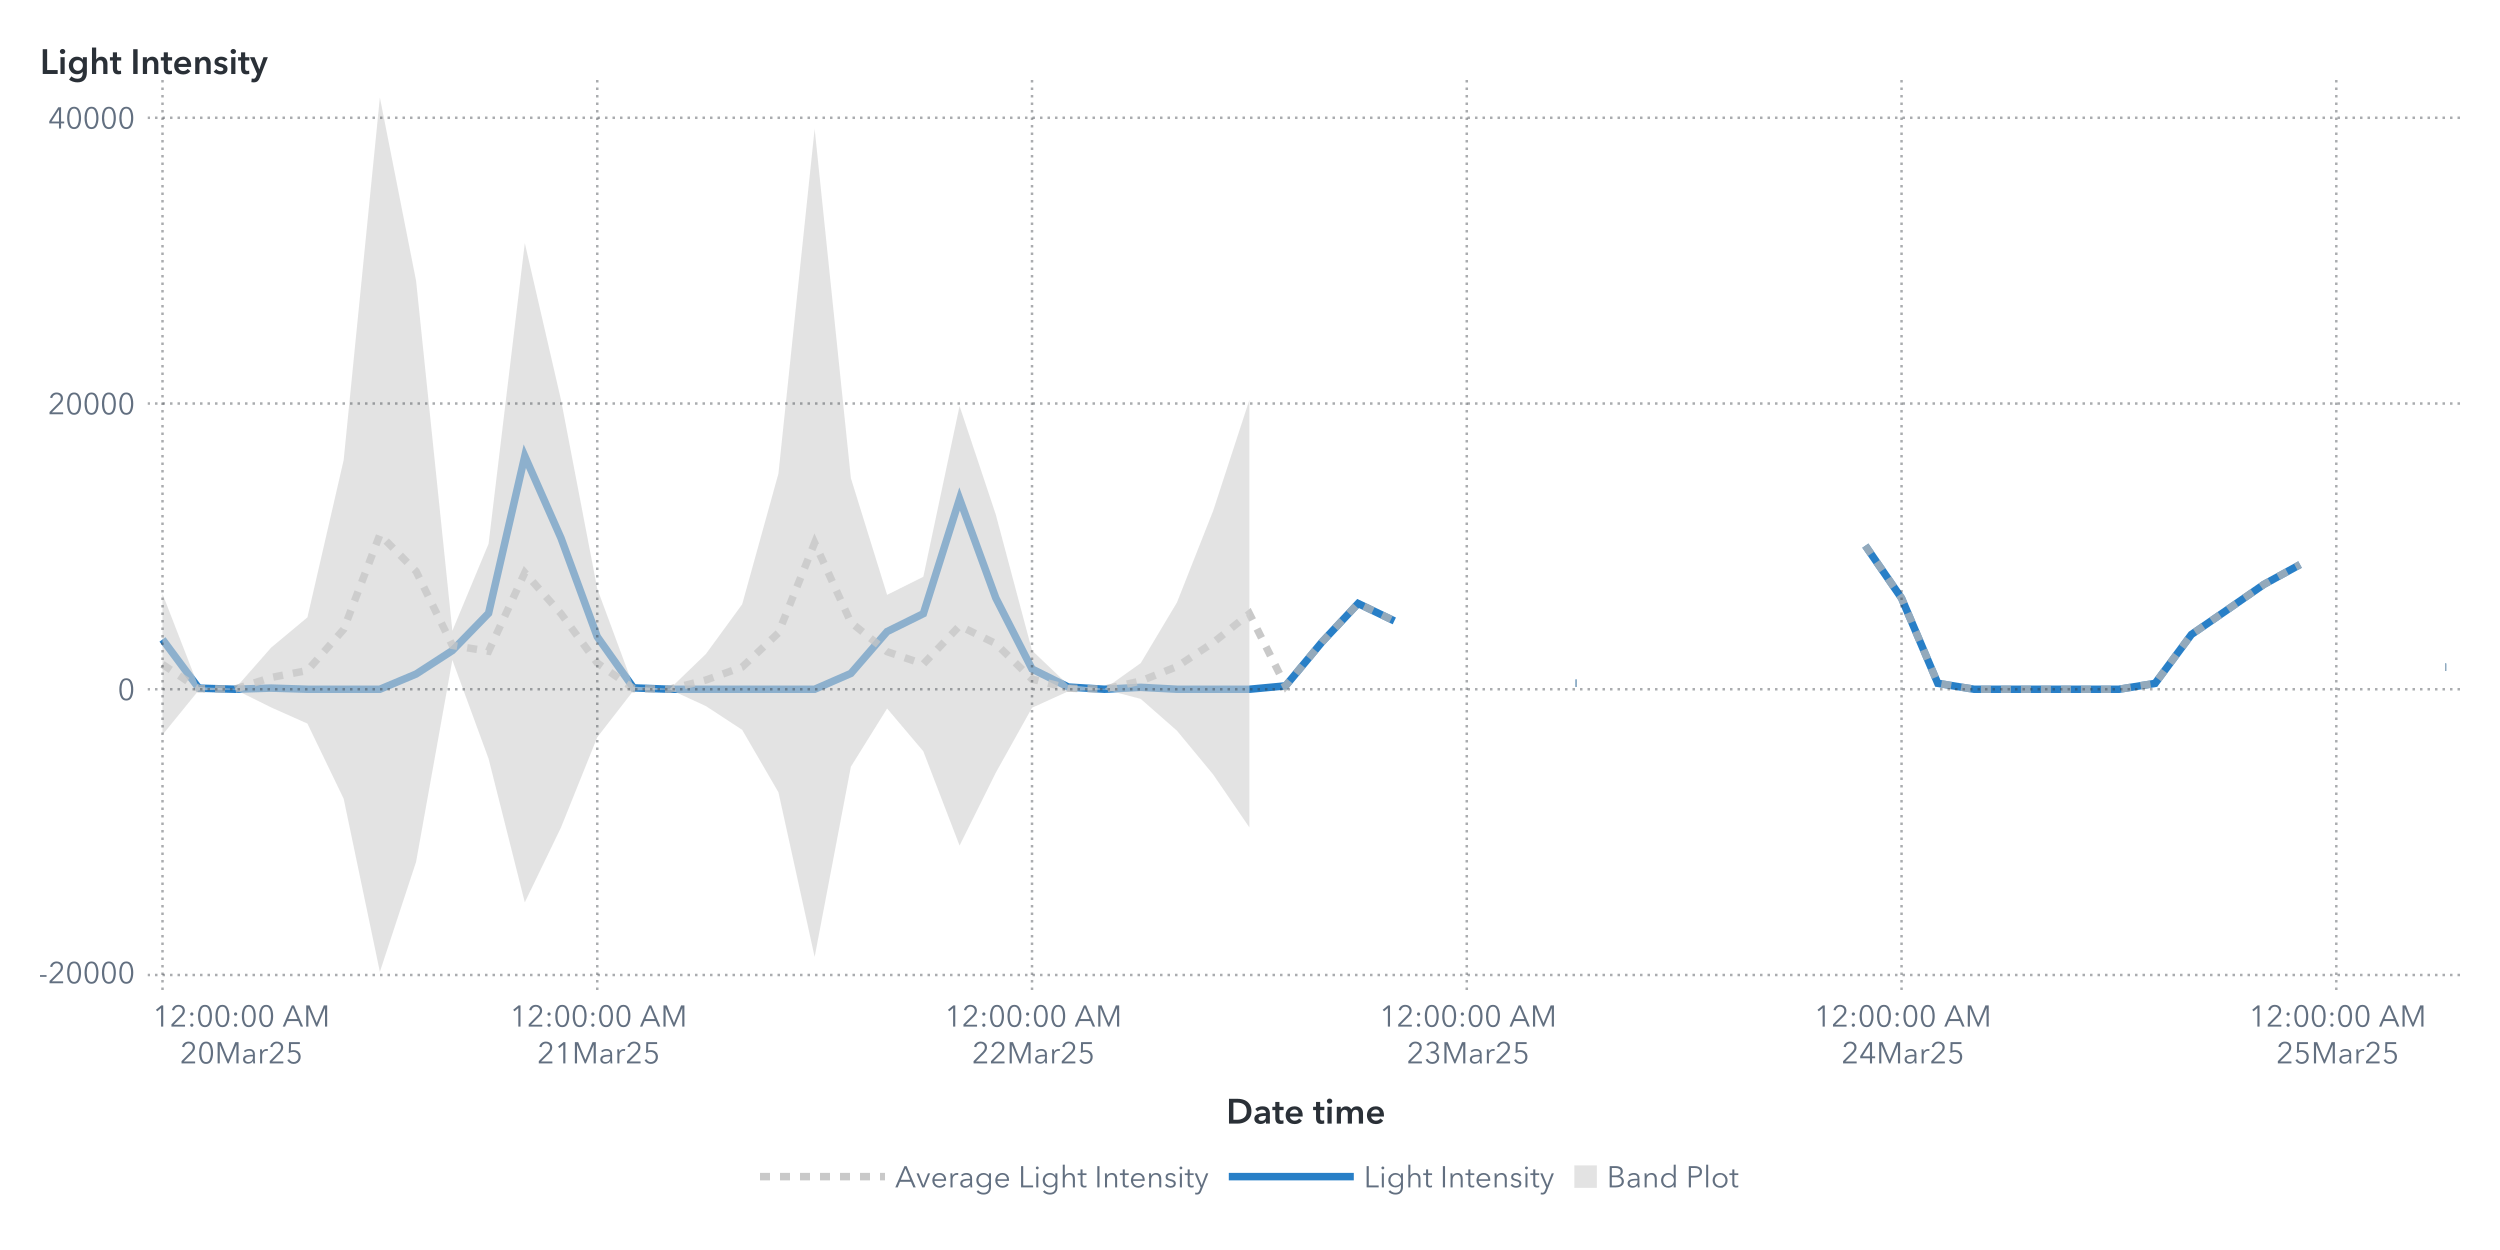
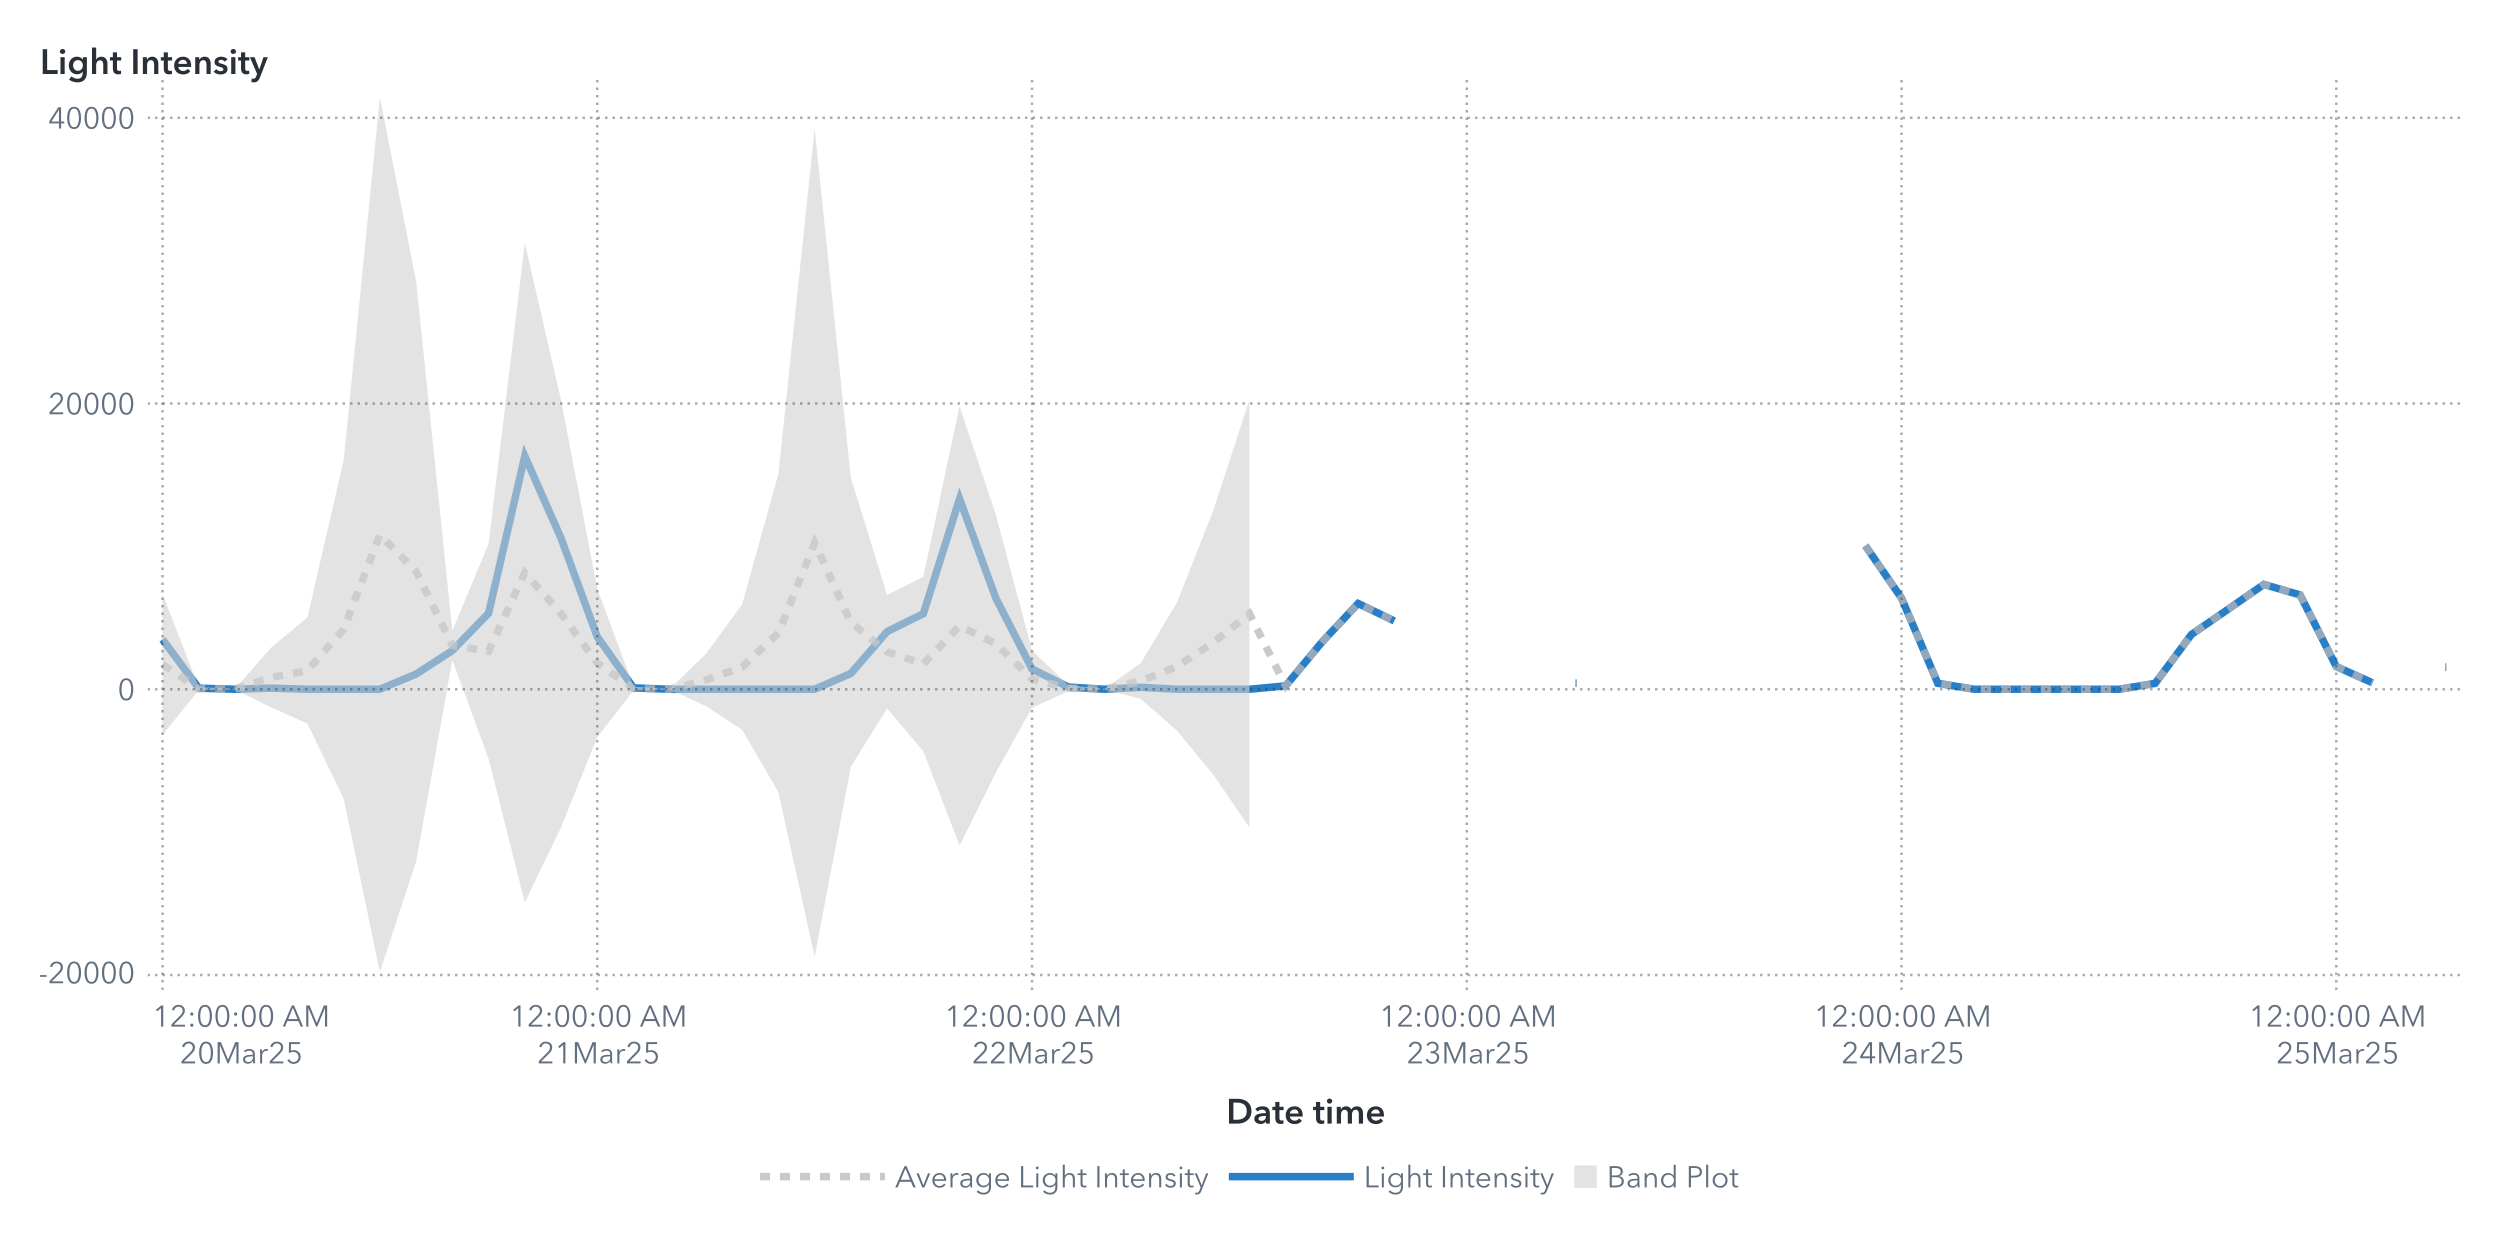
<svg xmlns="http://www.w3.org/2000/svg" xmlns:xlink="http://www.w3.org/1999/xlink" version="1.1" width="1000" height="500" viewBox="0 0 1000 500">
  <rect x="0" y="0" width="1000" height="500" fill="#ffffff">
</rect>
  <g>
    <rect x="0" y="0" rx="5" ry="5" width="1000.0" height="500.0" fill="#ffffff" opacity="0">
</rect>
    <rect x="0" y="0" rx="5" ry="5" width="1000.0" height="500.0" fill="#ffffff" opacity="0">
</rect>
    <rect x="0" y="0" rx="5" ry="5" width="1000.0" height="500.0" fill="#ffffff" opacity="0">
</rect>
    <rect x="0" y="0" rx="5" ry="5" width="1000.0" height="500.0" fill="#ffffff" opacity="0">
</rect>
    <g transform=" translate(16.0 -16.0)">
      <defs>
        <clipPath id="ClipPath0">
          <rect x="43" y="46" width="928" height="366">
</rect>
        </clipPath>
      </defs>
      <g clip-path="url(#ClipPath0)">
        <defs>
          <clipPath id="ClipPath1">
            <rect x="43" y="48" width="926" height="364">
</rect>
          </clipPath>
        </defs>
        <g clip-path="url(#ClipPath1)">
          <g transform="">
            <polyline id="Polyline_75" points="49.0,271.77  63.49,291.26  77.98,291.7  92.48,291.24  106.97,291.7  121.46,291.7  135.95,291.7  150.44,285.61  164.94,276.22  179.43,261.3  193.92,198.47  208.41,231.26  222.9,270.69  237.4,291.15  251.89,291.7  266.38,291.7  280.87,291.7  295.37,291.7  309.86,291.7  324.35,285.37  338.84,268.63  353.33,261.47  367.83,215.57  382.32,255.21  396.81,283.6  411.3,290.81  425.79,291.7  440.29,290.93  454.78,291.7  469.27,291.7  483.76,291.7  498.25,290.34  512.75,272.87  527.24,257.4  541.73,264.37 " fill="none" stroke="#287fc7" stroke-width="3.0">
</polyline>
            <polyline id="Polyline_75" points="614.19,289.28  614.69,289.28 " fill="none" stroke="#287fc7" stroke-width="3.0">
</polyline>
-             <polyline id="Polyline_75" points="730.13,234.25  744.62,255.28  759.11,289.33  773.6,291.7  788.1,291.7  802.59,291.7  817.08,291.7  831.57,291.7  846.06,289.34  860.56,269.8  875.05,259.82  889.54,249.77  904.03,241.82 " fill="none" stroke="#287fc7" stroke-width="3.0">
+             <polyline id="Polyline_75" points="730.13,234.25  744.62,255.28  759.11,289.33  773.6,291.7  788.1,291.7  802.59,291.7  817.08,291.7  831.57,291.7  846.06,289.34  860.56,269.8  875.05,259.82  889.54,249.77  904.03,253.97  918.52,282.63  933.02,289.14 " fill="none" stroke="#287fc7" stroke-width="3.0">
</polyline>
            <polyline id="Polyline_75" points="962.0,282.87  962.5,282.87 " fill="none" stroke="#287fc7" stroke-width="3.0">
</polyline>
          </g>
          <g transform="">
            <polyline id="Polyline_204" points="49.0,281.74  63.49,291.48  77.98,291.65  92.48,287.0  106.97,284.19  121.46,267.76  135.95,229.87  150.44,244.54  164.94,274.16  179.43,276.5  193.92,245.08  208.41,261.48  222.9,281.2  237.4,291.43  251.89,291.67  266.38,288.01  280.87,282.82  295.37,269.17  309.86,233.14  324.35,264.96  338.84,276.67  353.33,281.62  367.83,266.33  382.32,273.45  396.81,287.65  411.3,291.26  425.79,291.67  440.29,288.4  454.78,282.64  469.27,273.05  483.76,261.47  498.25,290.34  512.75,272.87  527.24,257.4  541.73,264.37 " fill="none" stroke="#b7b7b7" stroke-width="3.0" stroke-dasharray="4,4" opacity="0.75">
</polyline>
            <polyline id="Polyline_204" points="614.19,289.28  614.69,289.28 " fill="none" stroke="#b7b7b7" stroke-width="3.0" stroke-dasharray="4,4" opacity="0.75">
</polyline>
-             <polyline id="Polyline_204" points="730.13,234.25  744.62,255.28  759.11,289.33  773.6,291.7  788.1,291.7  802.59,291.7  817.08,291.7  831.57,291.7  846.06,289.34  860.56,269.8  875.05,259.82  889.54,249.77  904.03,241.82 " fill="none" stroke="#b7b7b7" stroke-width="3.0" stroke-dasharray="4,4" opacity="0.75">
+             <polyline id="Polyline_204" points="730.13,234.25  744.62,255.28  759.11,289.33  773.6,291.7  788.1,291.7  802.59,291.7  817.08,291.7  831.57,291.7  846.06,289.34  860.56,269.8  875.05,259.82  889.54,249.77  904.03,253.97  918.52,282.63  933.02,289.14 " fill="none" stroke="#b7b7b7" stroke-width="3.0" stroke-dasharray="4,4" opacity="0.75">
</polyline>
            <polyline id="Polyline_204" points="962.0,282.87  962.5,282.87 " fill="none" stroke="#b7b7b7" stroke-width="3.0" stroke-dasharray="4,4" opacity="0.75">
</polyline>
          </g>
          <g transform="">
            <polygon points="49.0,309.93  63.49,292.11  77.98,291.8  92.48,298.98  106.97,305.44  121.46,335.47  135.95,404.75  150.44,360.71  164.94,280.0  179.43,319.48  193.92,376.94  208.41,346.96  222.9,310.91  237.4,292.21  251.89,291.77  266.38,298.45  280.87,307.94  295.37,332.9  309.86,398.77  324.35,322.68  338.84,299.4  353.33,316.53  367.83,354.23  382.32,325.07  396.81,299.11  411.3,292.52  425.79,291.77  440.29,295.56  454.78,308.28  469.27,325.8  483.76,346.98  483.76,175.96  469.27,220.31  454.78,256.99  440.29,281.24  425.79,291.57  411.3,290.0  396.81,276.19  382.32,221.84  367.83,178.42  353.33,246.71  338.84,253.94  324.35,207.25  309.86,67.52  295.37,205.45  280.87,257.71  266.38,277.57  251.89,291.56  237.4,290.65  222.9,251.48  208.41,176.0  193.92,113.23  179.43,233.51  164.94,268.32  150.44,128.38  135.95,55.0  121.46,200.05  106.97,262.94  92.48,275.02  77.98,291.51  63.49,290.85  49.0,253.54 " fill="#d1d1d1" fill-opacity="0.6">
</polygon>
          </g>
        </g>
        <path d="M43.0 406.0L969.0 406.0" stroke="#2a3037" stroke-dasharray="1,2" fill="none" opacity="0.4">
</path>
        <path d="M43.0 291.7L969.0 291.7" stroke="#2a3037" stroke-dasharray="1,2" fill="none" opacity="0.4">
</path>
        <path d="M43.0 177.41L969.0 177.41" stroke="#2a3037" stroke-dasharray="1,2" fill="none" opacity="0.4">
</path>
        <path d="M43.0 63.11L969.0 63.11" stroke="#2a3037" stroke-dasharray="1,2" fill="none" opacity="0.4">
</path>
        <path d="M49.0 412.0L49.0 48.0" stroke="#2a3037" stroke-dasharray="1,2" fill="none" opacity="0.4">
</path>
        <path d="M222.9 412.0L222.9 48.0" stroke="#2a3037" stroke-dasharray="1,2" fill="none" opacity="0.4">
</path>
        <path d="M396.81 412.0L396.81 48.0" stroke="#2a3037" stroke-dasharray="1,2" fill="none" opacity="0.4">
</path>
        <path d="M570.71 412.0L570.71 48.0" stroke="#2a3037" stroke-dasharray="1,2" fill="none" opacity="0.4">
</path>
        <path d="M744.62 412.0L744.62 48.0" stroke="#2a3037" stroke-dasharray="1,2" fill="none" opacity="0.4">
</path>
        <path d="M918.52 412.0L918.52 48.0" stroke="#2a3037" stroke-dasharray="1,2" fill="none" opacity="0.4">
</path>
      </g>
      <defs>
        <clipPath id="ClipPath2">
          <rect x="0" y="49" width="43" height="363">
</rect>
        </clipPath>
      </defs>
      <g clip-path="url(#ClipPath2)">
        <g fill="#626f80" stroke="#626f80" transform="translate(-0.64 409.3) scale(0.012 -0.012)">
          <defs>
            <path id="g45/TT0" d="M272.0 214.0 L48.0 214.0 L48.0 271.0 L272.0 271.0 L272.0 214.0Z">
</path>
          </defs>
          <use x="0" y="0" xlink:href="#g45/TT0" />
          <defs>
            <path id="g50/TT0" d="M51.0 0 L51.0 75.0 L341.0 368.0Q 380.0,408.0  403.0,447.0 T 426.0,530.0 Q 426.0,590.0  385.5,627.5 T 286.0,665.0 Q 230.0,665.0  191.0,630.0 T 140.0,539.0  L69.0 553.0Q 84.0,629.0  144.0,677.5 T 286.0,726.0 Q 344.0,726.0  392.5,703.5 T 470.0,637.0 T 499.0,531.0 Q 499.0,469.0  470.0,421.5 T 384.0,317.0  L129.0 64.0 L504.0 64.0 L504.0 0 L51.0 0Z">
</path>
          </defs>
          <use x="320.0" y="0" xlink:href="#g50/TT0" />
          <defs>
            <path id="g48/TT0" d="M522.0 353.0Q 522.0,195.0  467.0,88.5 T 290.0,-18.0 Q 167.0,-18.0  112.5,88.5 T 58.0,353.0 Q 58.0,512.0  112.5,619.0 T 290.0,726.0 Q 412.0,726.0  467.0,618.5 T 522.0,353.0 Z M131.0 353.0Q 131.0,226.0  167.5,135.0 T 290.0,44.0 Q 375.0,44.0  412.0,135.5 T 449.0,353.0 Q 449.0,480.0  412.0,572.5 T 290.0,665.0 Q 204.0,665.0  167.5,573.0 T 131.0,353.0 Z">
</path>
          </defs>
          <use x="900.0" y="0" xlink:href="#g48/TT0" />
          <use x="1480.0" y="0" xlink:href="#g48/TT0" />
          <use x="2060.0" y="0" xlink:href="#g48/TT0" />
          <use x="2640.0" y="0" xlink:href="#g48/TT0" />
        </g>
        <text id="Text_462" x="38.0" y="409.3" font-size="9.0pt" font-family="Avenir Next for SAS" fill="#626f80" text-anchor="end" opacity="0">
-20000</text>
        <g fill="#626f80" stroke="#626f80" transform="translate(31.04 296.01) scale(0.012 -0.012)">
          <use x="0" y="0" xlink:href="#g48/TT0" />
        </g>
        <text id="Text_463" x="38.0" y="296.01" font-size="9.0pt" font-family="Avenir Next for SAS" fill="#626f80" text-anchor="end" opacity="0">
0</text>
        <g fill="#626f80" stroke="#626f80" transform="translate(3.2 181.71) scale(0.012 -0.012)">
          <use x="0" y="0" xlink:href="#g50/TT0" />
          <use x="580.0" y="0" xlink:href="#g48/TT0" />
          <use x="1160.0" y="0" xlink:href="#g48/TT0" />
          <use x="1740.0" y="0" xlink:href="#g48/TT0" />
          <use x="2320.0" y="0" xlink:href="#g48/TT0" />
        </g>
        <text id="Text_464" x="38.0" y="181.71" font-size="9.0pt" font-family="Avenir Next for SAS" fill="#626f80" text-anchor="end" opacity="0">
20000</text>
        <g fill="#626f80" stroke="#626f80" transform="translate(3.2 67.41) scale(0.012 -0.012)">
          <defs>
            <path id="g52/TT0" d="M436.0 234.0 L540.0 234.0 L540.0 171.0 L436.0 171.0 L436.0 0 L366.0 0 L366.0 171.0 L42.0 171.0 L42.0 241.0 L342.0 708.0 L436.0 708.0 L436.0 234.0Z M366.0 627.0 L364.0 627.0 L117.0 234.0 L366.0 234.0 L366.0 627.0Z">
</path>
          </defs>
          <use x="0" y="0" xlink:href="#g52/TT0" />
          <use x="580.0" y="0" xlink:href="#g48/TT0" />
          <use x="1160.0" y="0" xlink:href="#g48/TT0" />
          <use x="1740.0" y="0" xlink:href="#g48/TT0" />
          <use x="2320.0" y="0" xlink:href="#g48/TT0" />
        </g>
        <text id="Text_465" x="38.0" y="67.41" font-size="9.0pt" font-family="Avenir Next for SAS" fill="#626f80" text-anchor="end" opacity="0">
40000</text>
      </g>
      <g fill="#2a3037" stroke="#2a3037" transform="translate(0 45.59) scale(0.014 -0.014)">
        <defs>
          <path id="g76/TT1" d="M78.0 708.0 L204.0 708.0 L204.0 112.0 L505.0 112.0 L505.0 0 L78.0 0 L78.0 708.0Z">
</path>
        </defs>
        <use x="0" y="0" xlink:href="#g76/TT1" />
        <defs>
          <path id="g105/TT1" d="M133.0 715.0Q 166.0,715.0  188.5,694.5 T 211.0,643.0 Q 211.0,612.0  188.5,591.5 T 133.0,571.0 Q 101.0,571.0  79.0,592.5 T 57.0,643.0 Q 57.0,672.0  79.0,693.5 T 133.0,715.0 Z M74.0 480.0 L194.0 480.0 L194.0 0 L74.0 0 L74.0 480.0Z">
</path>
        </defs>
        <use x="511.0" y="0" xlink:href="#g105/TT1" />
        <defs>
          <path id="g103/TT1" d="M560.0 43.0Q 560.0,-91.0  492.5,-165.5 T 289.0,-240.0 Q 228.0,-240.0  162.0,-219.0 T 51.0,-161.0  L120.0 -68.0Q 154.0,-101.0  198.5,-118.5 T 288.0,-136.0 Q 370.0,-136.0  405.0,-92.5 T 440.0,29.0  L440.0 64.0 L438.0 64.0Q 412.0,29.0  371.5,10.5 T 281.0,-8.0 Q 211.0,-8.0  157.0,25.5 T 73.5,116.5 T 44.0,242.0 Q 44.0,312.0  73.0,369.5 T 155.0,460.5 T 279.0,494.0 Q 331.0,494.0  375.0,472.0 T 444.0,408.0  L446.0 408.0 L446.0 480.0 L560.0 480.0 L560.0 43.0Z M166.0 243.0Q 166.0,204.0  182.5,169.0 T 230.5,112.5 T 303.0,91.0 Q 346.0,91.0  378.5,112.0 T 428.5,168.0 T 446.0,243.0 Q 446.0,285.0  428.5,320.0 T 378.5,375.5 T 304.0,396.0 Q 241.0,396.0  203.5,352.5 T 166.0,243.0 Z">
</path>
        </defs>
        <use x="779.0" y="0" xlink:href="#g103/TT1" />
        <defs>
          <path id="g104/TT1" d="M516.0 300.0 L516.0 0 L396.0 0 L396.0 264.0Q 396.0,391.0  307.0,391.0 Q 253.0,391.0  223.5,352.5 T 194.0,262.0  L194.0 0 L74.0 0 L74.0 756.0 L194.0 756.0 L194.0 413.0 L196.0 413.0Q 212.0,446.0  250.5,470.0 T 339.0,494.0 Q 427.0,494.0  471.5,437.5 T 516.0,300.0 Z">
</path>
        </defs>
        <use x="1411.0" y="0" xlink:href="#g104/TT1" />
        <defs>
          <path id="g116/TT1" d="M3.0 480.0 L87.0 480.0 L87.0 619.0 L205.0 619.0 L205.0 480.0 L325.0 480.0 L325.0 384.0 L205.0 384.0 L205.0 161.0Q 205.0,125.0  218.0,106.0 T 268.0,87.0 Q 299.0,87.0  319.0,97.0  L323.0 3.0Q 289.0,-10.0  243.0,-10.0 Q 155.0,-10.0  121.0,35.5 T 87.0,160.0  L87.0 384.0 L3.0 384.0 L3.0 480.0Z">
</path>
        </defs>
        <use x="1995.0" y="0" xlink:href="#g116/TT1" />
        <defs>
          <path id="g73/TT1" d="M78.0 708.0 L204.0 708.0 L204.0 0 L78.0 0 L78.0 708.0Z">
</path>
        </defs>
        <use x="2585.0" y="0" xlink:href="#g73/TT1" />
        <defs>
          <path id="g110/TT1" d="M186.0 480.0 L186.0 403.0 L188.0 403.0Q 205.0,441.0  245.5,467.5 T 337.0,494.0 Q 425.0,494.0  469.5,437.5 T 514.0,300.0  L514.0 0 L394.0 0 L394.0 266.0Q 394.0,394.0  304.0,394.0 Q 250.0,394.0  221.0,355.5 T 192.0,264.0  L192.0 0 L72.0 0 L72.0 480.0 L186.0 480.0Z">
</path>
        </defs>
        <use x="2867.0" y="0" xlink:href="#g110/TT1" />
        <use x="3449.0" y="0" xlink:href="#g116/TT1" />
        <defs>
          <path id="g101/TT1" d="M529.0 202.0 L164.0 202.0Q 168.0,152.0  208.0,118.0 T 301.0,84.0 Q 384.0,84.0  428.0,146.0  L508.0 82.0Q 437.0,-14.0  302.0,-14.0 Q 228.0,-14.0  169.5,16.5 T 77.5,104.0 T 44.0,237.0 Q 44.0,313.0  77.0,371.5 T 168.0,462.0 T 298.0,494.0 Q 402.0,494.0  466.0,427.0 T 530.0,234.0 Q 530.0,213.0  529.0,202.0 Z M297.0 404.0Q 244.0,404.0  206.0,371.0 T 164.0,288.0  L410.0 288.0Q 410.0,338.0  381.0,371.0 T 297.0,404.0 Z">
</path>
        </defs>
        <use x="3789.0" y="0" xlink:href="#g101/TT1" />
        <use x="4363.0" y="0" xlink:href="#g110/TT1" />
        <defs>
          <path id="g115/TT1" d="M230.0 404.0Q 198.0,404.0  175.5,391.0 T 153.0,352.0 Q 153.0,327.0  176.0,315.0 T 257.0,289.0 Q 325.0,273.0  368.5,241.0 T 412.0,146.0 Q 412.0,64.0  355.5,25.0 T 212.0,-14.0 Q 155.0,-14.0  102.0,7.0 T 15.0,65.0  L94.0 139.0Q 114.0,112.0  146.5,95.5 T 217.0,79.0 Q 248.0,79.0  271.0,93.0 T 294.0,136.0 Q 294.0,164.0  269.5,177.5 T 184.0,205.0 Q 119.0,221.0  80.5,250.5 T 42.0,341.0 Q 42.0,416.0  98.0,455.0 T 233.0,494.0 Q 287.0,494.0  336.0,475.0 T 413.0,421.0  L335.0 352.0Q 318.0,374.0  290.0,389.0 T 230.0,404.0 Z">
</path>
        </defs>
        <use x="4945.0" y="0" xlink:href="#g115/TT1" />
        <use x="5389.0" y="0" xlink:href="#g105/TT1" />
        <use x="5657.0" y="0" xlink:href="#g116/TT1" />
        <defs>
          <path id="g121/TT1" d="M133.0 480.0 L267.0 131.0 L269.0 131.0 L388.0 480.0 L513.0 480.0 L286.0 -103.0Q 258.0,-174.0  218.5,-207.0 T 104.0,-240.0 Q 71.0,-240.0  42.0,-233.0  L52.0 -129.0Q 74.0,-136.0  97.0,-136.0 Q 133.0,-136.0  149.0,-119.5 T 182.0,-61.0  L206.0 0 L0 480.0 L133.0 480.0Z">
</path>
        </defs>
        <use x="5997.0" y="0" xlink:href="#g121/TT1" />
      </g>
      <text id="Text_466" x="0" y="45.59" font-size="10.5pt" font-family="Avenir Next for SAS" font-weight="bold" fill="#2a3037" text-anchor="start" opacity="0">
Light Intensity</text>
      <defs>
        <clipPath id="ClipPath3">
          <rect x="43" y="412" width="925" height="57">
</rect>
        </clipPath>
      </defs>
      <g clip-path="url(#ClipPath3)">
        <g fill="#626f80" stroke="#626f80" transform="translate(45.0 426.65) scale(0.012 -0.012)">
          <defs>
            <path id="g49/TT0" d="M358.0 0 L286.0 0 L286.0 619.0 L158.0 510.0 L114.0 560.0 L294.0 708.0 L358.0 708.0 L358.0 0Z">
</path>
          </defs>
          <use x="0" y="0" xlink:href="#g49/TT0" />
          <use x="580.0" y="0" xlink:href="#g50/TT0" />
          <defs>
            <path id="g58/TT0" d="M150.0 366.0Q 127.0,366.0  111.5,382.0 T 96.0,420.0 Q 96.0,442.0  111.5,458.0 T 150.0,474.0 Q 173.0,474.0  188.5,458.0 T 204.0,420.0 Q 204.0,398.0  188.5,382.0 T 150.0,366.0 Z M150.0 -6.0Q 127.0,-6.0  111.5,10.0 T 96.0,48.0 Q 96.0,70.0  111.5,86.0 T 150.0,102.0 Q 173.0,102.0  188.5,86.0 T 204.0,48.0 Q 204.0,26.0  188.5,10.0 T 150.0,-6.0 Z">
</path>
          </defs>
          <use x="1160.0" y="0" xlink:href="#g58/TT0" />
          <use x="1460.0" y="0" xlink:href="#g48/TT0" />
          <use x="2040.0" y="0" xlink:href="#g48/TT0" />
          <use x="2620.0" y="0" xlink:href="#g58/TT0" />
          <use x="2920.0" y="0" xlink:href="#g48/TT0" />
          <use x="3500.0" y="0" xlink:href="#g48/TT0" />
          <defs>
            <path id="g65/TT0" d="M89.0 0 L10.0 0 L316.0 708.0 L386.0 708.0 L690.0 0 L610.0 0 L532.0 186.0 L166.0 186.0 L89.0 0Z M193.0 252.0 L505.0 252.0 L349.0 628.0 L193.0 252.0Z">
</path>
          </defs>
          <use x="4330.0" y="0" xlink:href="#g65/TT0" />
          <defs>
            <path id="g77/TT0" d="M444.0 122.0 L445.0 122.0 L682.0 708.0 L792.0 708.0 L792.0 0 L720.0 0 L720.0 615.0 L718.0 615.0 L462.0 0 L424.0 0 L168.0 615.0 L166.0 615.0 L166.0 0 L94.0 0 L94.0 708.0 L204.0 708.0 L444.0 122.0Z">
</path>
          </defs>
          <use x="5030.0" y="0" xlink:href="#g77/TT0" />
        </g>
        <text x="80.0" y="426.65" font-size="9.0pt" font-family="Avenir Next for SAS" fill="#626f80" text-anchor="middle" opacity="0">
12:00:00 AM</text>
        <g fill="#626f80" stroke="#626f80" transform="translate(56.0 441.35) scale(0.012 -0.012)">
          <use x="0" y="0" xlink:href="#g50/TT0" />
          <use x="580.0" y="0" xlink:href="#g48/TT0" />
          <use x="1160.0" y="0" xlink:href="#g77/TT0" />
          <defs>
            <path id="g97/TT0" d="M260.0 423.0Q 220.0,423.0  183.0,408.0 T 121.0,368.0  L83.0 413.0Q 113.0,443.0  161.0,461.5 T 267.0,480.0 Q 347.0,480.0  398.0,436.0 T 449.0,310.0  L449.0 105.0Q 449.0,42.0  457.0,0  L396.0 0Q 389.0,40.0  389.0,76.0  L387.0 76.0Q 355.0,30.0  314.5,9.0 T 217.0,-12.0 Q 178.0,-12.0  141.0,2.5 T 79.5,49.0 T 55.0,130.0 Q 55.0,198.0  99.0,232.0 T 212.5,276.5 T 385.0,287.0  L385.0 302.0Q 385.0,362.0  353.0,392.5 T 260.0,423.0 Z M125.0 133.0Q 125.0,87.0  157.0,65.5 T 235.0,44.0 Q 304.0,44.0  344.5,89.0 T 385.0,199.0  L385.0 234.0 L365.0 234.0Q 259.0,234.0  192.0,213.5 T 125.0,133.0 Z">
</path>
          </defs>
          <use x="2046.0" y="0" xlink:href="#g97/TT0" />
          <defs>
            <path id="g114/TT0" d="M86.0 468.0 L151.0 468.0Q 155.0,418.0  155.0,388.0  L157.0 388.0Q 177.0,429.0  217.5,454.5 T 307.0,480.0 Q 334.0,480.0  352.0,475.0  L343.0 411.0Q 337.0,413.0  322.5,415.0 T 295.0,417.0 Q 236.0,417.0  197.0,372.5 T 158.0,240.0  L158.0 0 L90.0 0 L90.0 365.0Q 90.0,425.0  86.0,468.0 Z">
</path>
          </defs>
          <use x="2580.0" y="0" xlink:href="#g114/TT0" />
          <use x="2940.0" y="0" xlink:href="#g50/TT0" />
          <defs>
            <path id="g53/TT0" d="M180.0 644.0 L175.0 425.0Q 219.0,441.0  273.0,441.0 Q 339.0,441.0  391.5,413.0 T 473.5,334.5 T 503.0,219.0 Q 503.0,151.0  473.5,97.0 T 390.5,12.5 T 268.0,-18.0 Q 194.0,-18.0  140.0,16.0 T 56.0,111.0  L121.0 140.0Q 140.0,96.0  179.0,70.0 T 264.0,44.0 Q 311.0,44.0  349.0,66.0 T 408.5,126.5 T 430.0,212.0 Q 430.0,289.0  380.5,335.5 T 254.0,382.0 Q 180.0,382.0  107.0,343.0  L114.0 708.0 L475.0 708.0 L475.0 644.0 L180.0 644.0Z">
</path>
          </defs>
          <use x="3520.0" y="0" xlink:href="#g53/TT0" />
        </g>
        <text x="80.0" y="441.35" font-size="9.0pt" font-family="Avenir Next for SAS" fill="#626f80" text-anchor="middle" opacity="0">
20Mar25</text>
        <g fill="#626f80" stroke="#626f80" transform="translate(187.9 426.65) scale(0.012 -0.012)">
          <use x="0" y="0" xlink:href="#g49/TT0" />
          <use x="580.0" y="0" xlink:href="#g50/TT0" />
          <use x="1160.0" y="0" xlink:href="#g58/TT0" />
          <use x="1460.0" y="0" xlink:href="#g48/TT0" />
          <use x="2040.0" y="0" xlink:href="#g48/TT0" />
          <use x="2620.0" y="0" xlink:href="#g58/TT0" />
          <use x="2920.0" y="0" xlink:href="#g48/TT0" />
          <use x="3500.0" y="0" xlink:href="#g48/TT0" />
          <use x="4330.0" y="0" xlink:href="#g65/TT0" />
          <use x="5030.0" y="0" xlink:href="#g77/TT0" />
        </g>
        <text x="222.9" y="426.65" font-size="9.0pt" font-family="Avenir Next for SAS" fill="#626f80" text-anchor="middle" opacity="0">
12:00:00 AM</text>
        <g fill="#626f80" stroke="#626f80" transform="translate(198.9 441.35) scale(0.012 -0.012)">
          <use x="0" y="0" xlink:href="#g50/TT0" />
          <use x="580.0" y="0" xlink:href="#g49/TT0" />
          <use x="1160.0" y="0" xlink:href="#g77/TT0" />
          <use x="2046.0" y="0" xlink:href="#g97/TT0" />
          <use x="2580.0" y="0" xlink:href="#g114/TT0" />
          <use x="2940.0" y="0" xlink:href="#g50/TT0" />
          <use x="3520.0" y="0" xlink:href="#g53/TT0" />
        </g>
        <text x="222.9" y="441.35" font-size="9.0pt" font-family="Avenir Next for SAS" fill="#626f80" text-anchor="middle" opacity="0">
21Mar25</text>
        <g fill="#626f80" stroke="#626f80" transform="translate(361.81 426.65) scale(0.012 -0.012)">
          <use x="0" y="0" xlink:href="#g49/TT0" />
          <use x="580.0" y="0" xlink:href="#g50/TT0" />
          <use x="1160.0" y="0" xlink:href="#g58/TT0" />
          <use x="1460.0" y="0" xlink:href="#g48/TT0" />
          <use x="2040.0" y="0" xlink:href="#g48/TT0" />
          <use x="2620.0" y="0" xlink:href="#g58/TT0" />
          <use x="2920.0" y="0" xlink:href="#g48/TT0" />
          <use x="3500.0" y="0" xlink:href="#g48/TT0" />
          <use x="4330.0" y="0" xlink:href="#g65/TT0" />
          <use x="5030.0" y="0" xlink:href="#g77/TT0" />
        </g>
        <text x="396.81" y="426.65" font-size="9.0pt" font-family="Avenir Next for SAS" fill="#626f80" text-anchor="middle" opacity="0">
12:00:00 AM</text>
        <g fill="#626f80" stroke="#626f80" transform="translate(372.81 441.35) scale(0.012 -0.012)">
          <use x="0" y="0" xlink:href="#g50/TT0" />
          <use x="580.0" y="0" xlink:href="#g50/TT0" />
          <use x="1160.0" y="0" xlink:href="#g77/TT0" />
          <use x="2046.0" y="0" xlink:href="#g97/TT0" />
          <use x="2580.0" y="0" xlink:href="#g114/TT0" />
          <use x="2940.0" y="0" xlink:href="#g50/TT0" />
          <use x="3520.0" y="0" xlink:href="#g53/TT0" />
        </g>
        <text x="396.81" y="441.35" font-size="9.0pt" font-family="Avenir Next for SAS" fill="#626f80" text-anchor="middle" opacity="0">
22Mar25</text>
        <g fill="#626f80" stroke="#626f80" transform="translate(535.71 426.65) scale(0.012 -0.012)">
          <use x="0" y="0" xlink:href="#g49/TT0" />
          <use x="580.0" y="0" xlink:href="#g50/TT0" />
          <use x="1160.0" y="0" xlink:href="#g58/TT0" />
          <use x="1460.0" y="0" xlink:href="#g48/TT0" />
          <use x="2040.0" y="0" xlink:href="#g48/TT0" />
          <use x="2620.0" y="0" xlink:href="#g58/TT0" />
          <use x="2920.0" y="0" xlink:href="#g48/TT0" />
          <use x="3500.0" y="0" xlink:href="#g48/TT0" />
          <use x="4330.0" y="0" xlink:href="#g65/TT0" />
          <use x="5030.0" y="0" xlink:href="#g77/TT0" />
        </g>
        <text x="570.71" y="426.65" font-size="9.0pt" font-family="Avenir Next for SAS" fill="#626f80" text-anchor="middle" opacity="0">
12:00:00 AM</text>
        <g fill="#626f80" stroke="#626f80" transform="translate(546.71 441.35) scale(0.012 -0.012)">
          <use x="0" y="0" xlink:href="#g50/TT0" />
          <defs>
            <path id="g51/TT0" d="M245.0 402.0Q 319.0,402.0  364.5,433.5 T 410.0,532.0 Q 410.0,590.0  369.0,627.5 T 270.0,665.0 Q 226.0,665.0  191.0,643.5 T 135.0,582.0  L74.0 614.0Q 106.0,670.0  157.0,698.0 T 274.0,726.0 Q 331.0,726.0  378.0,703.5 T 453.0,638.0 T 481.0,536.0 Q 481.0,475.0  446.5,432.0 T 358.0,374.0  L358.0 372.0Q 421.0,359.0  461.0,312.0 T 501.0,196.0 Q 501.0,131.0  470.0,82.5 T 387.0,8.0 T 273.0,-18.0 Q 196.0,-18.0  137.5,19.5 T 49.0,127.0  L117.0 152.0Q 135.0,102.0  177.0,73.0 T 273.0,44.0 Q 314.0,44.0  350.0,62.5 T 407.5,115.5 T 429.0,196.0 Q 429.0,271.0  376.0,305.5 T 245.0,340.0  L214.0 340.0 L214.0 402.0 L245.0 402.0Z">
</path>
          </defs>
          <use x="580.0" y="0" xlink:href="#g51/TT0" />
          <use x="1160.0" y="0" xlink:href="#g77/TT0" />
          <use x="2046.0" y="0" xlink:href="#g97/TT0" />
          <use x="2580.0" y="0" xlink:href="#g114/TT0" />
          <use x="2940.0" y="0" xlink:href="#g50/TT0" />
          <use x="3520.0" y="0" xlink:href="#g53/TT0" />
        </g>
        <text x="570.71" y="441.35" font-size="9.0pt" font-family="Avenir Next for SAS" fill="#626f80" text-anchor="middle" opacity="0">
23Mar25</text>
        <g fill="#626f80" stroke="#626f80" transform="translate(709.62 426.65) scale(0.012 -0.012)">
          <use x="0" y="0" xlink:href="#g49/TT0" />
          <use x="580.0" y="0" xlink:href="#g50/TT0" />
          <use x="1160.0" y="0" xlink:href="#g58/TT0" />
          <use x="1460.0" y="0" xlink:href="#g48/TT0" />
          <use x="2040.0" y="0" xlink:href="#g48/TT0" />
          <use x="2620.0" y="0" xlink:href="#g58/TT0" />
          <use x="2920.0" y="0" xlink:href="#g48/TT0" />
          <use x="3500.0" y="0" xlink:href="#g48/TT0" />
          <use x="4330.0" y="0" xlink:href="#g65/TT0" />
          <use x="5030.0" y="0" xlink:href="#g77/TT0" />
        </g>
        <text x="744.62" y="426.65" font-size="9.0pt" font-family="Avenir Next for SAS" fill="#626f80" text-anchor="middle" opacity="0">
12:00:00 AM</text>
        <g fill="#626f80" stroke="#626f80" transform="translate(720.62 441.35) scale(0.012 -0.012)">
          <use x="0" y="0" xlink:href="#g50/TT0" />
          <use x="580.0" y="0" xlink:href="#g52/TT0" />
          <use x="1160.0" y="0" xlink:href="#g77/TT0" />
          <use x="2046.0" y="0" xlink:href="#g97/TT0" />
          <use x="2580.0" y="0" xlink:href="#g114/TT0" />
          <use x="2940.0" y="0" xlink:href="#g50/TT0" />
          <use x="3520.0" y="0" xlink:href="#g53/TT0" />
        </g>
        <text x="744.62" y="441.35" font-size="9.0pt" font-family="Avenir Next for SAS" fill="#626f80" text-anchor="middle" opacity="0">
24Mar25</text>
        <g fill="#626f80" stroke="#626f80" transform="translate(883.52 426.65) scale(0.012 -0.012)">
          <use x="0" y="0" xlink:href="#g49/TT0" />
          <use x="580.0" y="0" xlink:href="#g50/TT0" />
          <use x="1160.0" y="0" xlink:href="#g58/TT0" />
          <use x="1460.0" y="0" xlink:href="#g48/TT0" />
          <use x="2040.0" y="0" xlink:href="#g48/TT0" />
          <use x="2620.0" y="0" xlink:href="#g58/TT0" />
          <use x="2920.0" y="0" xlink:href="#g48/TT0" />
          <use x="3500.0" y="0" xlink:href="#g48/TT0" />
          <use x="4330.0" y="0" xlink:href="#g65/TT0" />
          <use x="5030.0" y="0" xlink:href="#g77/TT0" />
        </g>
        <text x="918.52" y="426.65" font-size="9.0pt" font-family="Avenir Next for SAS" fill="#626f80" text-anchor="middle" opacity="0">
12:00:00 AM</text>
        <g fill="#626f80" stroke="#626f80" transform="translate(894.52 441.35) scale(0.012 -0.012)">
          <use x="0" y="0" xlink:href="#g50/TT0" />
          <use x="580.0" y="0" xlink:href="#g53/TT0" />
          <use x="1160.0" y="0" xlink:href="#g77/TT0" />
          <use x="2046.0" y="0" xlink:href="#g97/TT0" />
          <use x="2580.0" y="0" xlink:href="#g114/TT0" />
          <use x="2940.0" y="0" xlink:href="#g50/TT0" />
          <use x="3520.0" y="0" xlink:href="#g53/TT0" />
        </g>
        <text x="918.52" y="441.35" font-size="9.0pt" font-family="Avenir Next for SAS" fill="#626f80" text-anchor="middle" opacity="0">
25Mar25</text>
      </g>
      <g fill="#2a3037" stroke="#2a3037" transform="translate(474.5 465.44) scale(0.014 -0.014)">
        <defs>
          <path id="g68/TT1" d="M329.0 708.0Q 430.0,708.0  518.5,673.0 T 663.5,558.5 T 720.0,354.0 Q 720.0,237.0  663.0,157.0 T 516.5,38.5 T 329.0,0  L78.0 0 L78.0 708.0 L329.0 708.0Z M585.0 354.0Q 585.0,492.0  506.0,546.0 T 309.0,600.0  L204.0 600.0 L204.0 110.0 L309.0 110.0Q 424.0,110.0  504.5,166.5 T 585.0,354.0 Z">
</path>
        </defs>
        <use x="0" y="0" xlink:href="#g68/TT1" />
        <defs>
          <path id="g97/TT1" d="M367.0 61.0Q 349.0,29.0  308.5,8.5 T 218.0,-12.0 Q 175.0,-12.0  134.0,3.0 T 65.5,51.5 T 38.0,137.0 Q 38.0,233.0  131.0,266.5 T 368.0,300.0  L368.0 312.0Q 368.0,354.0  337.0,377.0 T 258.0,400.0 Q 221.0,400.0  186.0,384.5 T 127.0,345.0  L65.0 418.0Q 105.0,455.0  158.5,474.5 T 268.0,494.0 Q 385.0,494.0  433.5,436.0 T 482.0,292.0  L482.0 0 L370.0 0 L370.0 61.0 L367.0 61.0Z M341.0 219.0Q 158.0,219.0  158.0,139.0 Q 158.0,107.0  182.5,93.0 T 242.0,79.0 Q 303.0,79.0  335.5,111.5 T 368.0,202.0  L368.0 219.0 L341.0 219.0Z">
</path>
        </defs>
        <use x="764.0" y="0" xlink:href="#g97/TT1" />
        <use x="1314.0" y="0" xlink:href="#g116/TT1" />
        <use x="1654.0" y="0" xlink:href="#g101/TT1" />
        <use x="2478.0" y="0" xlink:href="#g116/TT1" />
        <use x="2818.0" y="0" xlink:href="#g105/TT1" />
        <defs>
          <path id="g109/TT1" d="M822.0 300.0 L822.0 0 L702.0 0 L702.0 266.0Q 702.0,394.0  612.0,394.0 Q 560.0,394.0  533.0,354.5 T 506.0,262.0  L506.0 0 L386.0 0 L386.0 290.0Q 386.0,337.0  363.5,365.5 T 297.0,394.0 Q 246.0,394.0  219.0,355.5 T 192.0,264.0  L192.0 0 L72.0 0 L72.0 480.0 L186.0 480.0 L186.0 403.0 L188.0 403.0Q 205.0,442.0  244.0,468.0 T 337.0,494.0 Q 390.0,494.0  428.0,470.0 T 487.0,403.0 Q 511.0,447.0  551.5,470.5 T 645.0,494.0 Q 733.0,494.0  777.5,437.5 T 822.0,300.0 Z">
</path>
        </defs>
        <use x="3086.0" y="0" xlink:href="#g109/TT1" />
        <use x="3976.0" y="0" xlink:href="#g101/TT1" />
      </g>
      <text id="Text_468" x="505.5" y="465.44" font-size="10.5pt" font-family="Avenir Next for SAS" font-weight="bold" fill="#2a3037" text-anchor="middle" opacity="0">
Date time</text>
    </g>
    <g transform=" translate(16.0 -16.0)">
</g>
    <g transform=" translate(16.0 -16.0)">
</g>
    <g transform=" translate(16.0 -16.0)">
      <rect x="282.0" y="473.3" rx="5" ry="5" width="403.52" height="26.7" fill="#ffffff">
</rect>
      <path d="M288.0 486.65L338.0 486.65" stroke="#b7b7b7" stroke-dasharray="4,4" stroke-width="3.0" fill="none" opacity="0.75">
</path>
      <g fill="#626f80" stroke="#626f80" transform="translate(342.0 490.95) scale(0.012 -0.012)">
        <use x="0" y="0" xlink:href="#g65/TT0" />
        <defs>
          <path id="g118/TT0" d="M282.0 0 L207.0 0 L16.0 468.0 L92.0 468.0 L244.0 72.0 L246.0 72.0 L399.0 468.0 L472.0 468.0 L282.0 0Z">
</path>
        </defs>
        <use x="700.0" y="0" xlink:href="#g118/TT0" />
        <defs>
          <path id="g101/TT0" d="M515.0 216.0 L127.0 216.0Q 128.0,169.0  150.5,130.5 T 212.0,69.0 T 298.0,46.0 Q 347.0,46.0  387.0,69.5 T 448.0,127.0  L499.0 87.0Q 421.0,-12.0  298.0,-12.0 Q 229.0,-12.0  174.0,20.0 T 87.5,108.0 T 56.0,234.0 Q 56.0,303.0  87.0,359.5 T 172.0,448.0 T 292.0,480.0 Q 363.0,480.0  413.5,449.5 T 490.0,366.0 T 516.0,248.0 Q 516.0,228.0  515.0,216.0 Z M292.0 423.0Q 248.0,423.0  211.5,402.0 T 153.0,345.5 T 128.0,270.0  L447.0 270.0Q 444.0,338.0  403.5,380.5 T 292.0,423.0 Z">
</path>
        </defs>
        <use x="1188.0" y="0" xlink:href="#g101/TT0" />
        <use x="1760.0" y="0" xlink:href="#g114/TT0" />
        <use x="2120.0" y="0" xlink:href="#g97/TT0" />
        <defs>
          <path id="g103/TT0" d="M294.0 -180.0Q 389.0,-180.0  433.0,-129.0 T 477.0,4.0  L477.0 92.0 L475.0 92.0Q 449.0,50.0  399.5,25.0 T 298.0,0 Q 226.0,0  171.0,30.5 T 86.0,115.5 T 56.0,238.0 Q 56.0,305.0  86.5,360.0 T 172.0,447.5 T 298.0,480.0 Q 351.0,480.0  399.5,455.5 T 475.0,387.0  L477.0 387.0 L477.0 468.0 L545.0 468.0 L545.0 4.0Q 545.0,-56.0  523.0,-110.5 T 444.0,-202.5 T 291.0,-240.0 Q 227.0,-240.0  167.5,-215.0 T 66.0,-146.0  L115.0 -94.0Q 144.0,-131.0  193.0,-155.5 T 294.0,-180.0 Z M305.0 58.0Q 357.0,58.0  398.0,81.0 T 462.0,145.5 T 485.0,240.0 Q 485.0,289.0  461.5,331.0 T 397.0,398.0 T 305.0,423.0 Q 250.0,423.0  210.0,398.0 T 149.0,331.5 T 128.0,240.0 Q 128.0,190.0  149.0,148.5 T 210.0,82.5 T 250.0,58.0 Z">
</path>
        </defs>
        <use x="2654.0" y="0" xlink:href="#g103/TT0" />
        <use x="3286.0" y="0" xlink:href="#g101/TT0" />
        <defs>
          <path id="g76/TT0" d="M166.0 64.0 L496.0 64.0 L496.0 0 L94.0 0 L94.0 708.0 L166.0 708.0 L166.0 64.0Z">
</path>
        </defs>
        <use x="4108.0" y="0" xlink:href="#g76/TT0" />
        <defs>
          <path id="g105/TT0" d="M125.0 600.0Q 106.0,600.0  91.5,614.0 T 77.0,648.0 Q 77.0,668.0  91.5,682.0 T 125.0,696.0 Q 144.0,696.0  158.5,682.0 T 173.0,648.0 Q 173.0,628.0  158.5,614.0 T 125.0,600.0 Z M159.0 0 L91.0 0 L91.0 468.0 L159.0 468.0 L159.0 0Z">
</path>
        </defs>
        <use x="4618.0" y="0" xlink:href="#g105/TT0" />
        <use x="4868.0" y="0" xlink:href="#g103/TT0" />
        <defs>
          <path id="g104/TT0" d="M319.0 480.0Q 406.0,480.0  451.5,428.0 T 497.0,287.0  L497.0 0 L429.0 0 L429.0 259.0Q 429.0,338.0  400.5,380.5 T 302.0,423.0 Q 264.0,423.0  232.0,402.5 T 180.0,341.0 T 160.0,240.0  L160.0 0 L92.0 0 L92.0 756.0 L160.0 756.0 L160.0 391.0 L162.0 391.0Q 180.0,431.0  224.5,455.5 T 319.0,480.0 Z">
</path>
        </defs>
        <use x="5500.0" y="0" xlink:href="#g104/TT0" />
        <defs>
          <path id="g116/TT0" d="M169.0 411.0 L169.0 138.0Q 169.0,89.0  187.0,70.5 T 239.0,52.0 Q 268.0,52.0  298.0,67.0  L301.0 8.0Q 264.0,-6.0  221.0,-6.0 Q 173.0,-6.0  137.0,22.0 T 101.0,119.0  L101.0 411.0 L4.0 411.0 L4.0 468.0 L101.0 468.0 L101.0 600.0 L169.0 600.0 L169.0 468.0 L301.0 468.0 L301.0 411.0 L169.0 411.0Z">
</path>
        </defs>
        <use x="6083.0" y="0" xlink:href="#g116/TT0" />
        <defs>
          <path id="g73/TT0" d="M166.0 0 L94.0 0 L94.0 708.0 L166.0 708.0 L166.0 0Z">
</path>
        </defs>
        <use x="6650.0" y="0" xlink:href="#g73/TT0" />
        <defs>
          <path id="g110/TT0" d="M155.0 388.0 L157.0 388.0Q 176.0,428.0  221.5,454.0 T 317.0,480.0 Q 404.0,480.0  449.5,428.0 T 495.0,287.0  L495.0 0 L427.0 0 L427.0 259.0Q 427.0,338.0  398.5,380.5 T 300.0,423.0 Q 262.0,423.0  230.0,402.5 T 178.0,341.0 T 158.0,240.0  L158.0 0 L90.0 0 L90.0 365.0Q 90.0,425.0  86.0,468.0  L151.0 468.0Q 155.0,418.0  155.0,388.0 Z">
</path>
        </defs>
        <use x="6910.0" y="0" xlink:href="#g110/TT0" />
        <use x="7491.0" y="0" xlink:href="#g116/TT0" />
        <use x="7808.0" y="0" xlink:href="#g101/TT0" />
        <use x="8380.0" y="0" xlink:href="#g110/TT0" />
        <defs>
          <path id="g115/TT0" d="M224.0 423.0Q 183.0,423.0  154.0,404.5 T 125.0,350.0 Q 125.0,318.0  151.0,300.0 T 237.0,270.0 Q 320.0,253.0  359.5,220.0 T 399.0,133.0 Q 399.0,59.0  347.5,23.5 T 223.0,-12.0 Q 167.0,-12.0  118.0,11.0 T 38.0,79.0  L92.0 119.0Q 111.0,87.0  146.5,66.5 T 222.0,46.0 Q 270.0,46.0  301.0,65.5 T 332.0,128.0 Q 332.0,163.0  299.5,182.0 T 194.0,218.0 Q 136.0,232.0  98.0,258.5 T 60.0,344.0 Q 60.0,411.0  108.5,445.5 T 227.0,480.0 Q 277.0,480.0  323.0,457.5 T 391.0,396.0  L339.0 357.0Q 324.0,387.0  293.0,405.0 T 224.0,423.0 Z">
</path>
        </defs>
        <use x="8961.0" y="0" xlink:href="#g115/TT0" />
        <use x="9405.0" y="0" xlink:href="#g105/TT0" />
        <use x="9655.0" y="0" xlink:href="#g116/TT0" />
        <defs>
          <path id="g121/TT0" d="M253.0 73.0 L398.0 468.0 L472.0 468.0 L239.0 -121.0Q 216.0,-180.0  182.5,-210.0 T 92.0,-240.0 Q 61.0,-240.0  31.0,-234.0  L38.0 -172.0Q 62.0,-180.0  88.0,-180.0 Q 121.0,-180.0  141.5,-159.5 T 178.0,-97.0  L216.0 1.0 L16.0 468.0 L92.0 468.0 L251.0 73.0 L253.0 73.0Z">
</path>
        </defs>
        <use x="9972.0" y="0" xlink:href="#g121/TT0" />
      </g>
      <text x="342.0" y="490.95" font-size="9.0pt" font-family="Avenir Next for SAS" fill="#626f80" text-anchor="start" opacity="0">
Average Light Intensity</text>
      <path d="M475.52 486.65L525.52 486.65Z" stroke="#287fc7" stroke-width="3.0" fill="none">
</path>
      <g fill="#626f80" stroke="#626f80" transform="translate(529.52 490.95) scale(0.012 -0.012)">
        <use x="0" y="0" xlink:href="#g76/TT0" />
        <use x="510.0" y="0" xlink:href="#g105/TT0" />
        <use x="760.0" y="0" xlink:href="#g103/TT0" />
        <use x="1392.0" y="0" xlink:href="#g104/TT0" />
        <use x="1975.0" y="0" xlink:href="#g116/TT0" />
        <use x="2542.0" y="0" xlink:href="#g73/TT0" />
        <use x="2802.0" y="0" xlink:href="#g110/TT0" />
        <use x="3383.0" y="0" xlink:href="#g116/TT0" />
        <use x="3700.0" y="0" xlink:href="#g101/TT0" />
        <use x="4272.0" y="0" xlink:href="#g110/TT0" />
        <use x="4853.0" y="0" xlink:href="#g115/TT0" />
        <use x="5297.0" y="0" xlink:href="#g105/TT0" />
        <use x="5547.0" y="0" xlink:href="#g116/TT0" />
        <use x="5864.0" y="0" xlink:href="#g121/TT0" />
      </g>
      <text x="529.52" y="490.95" font-size="9.0pt" font-family="Avenir Next for SAS" fill="#626f80" text-anchor="start" opacity="0">
Light Intensity</text>
      <rect x="613.74" y="482.15" width="9.0" height="9.0" fill="#d1d1d1" opacity="0.6">
</rect>
      <g fill="#626f80" stroke="#626f80" transform="translate(626.74 490.95) scale(0.012 -0.012)">
        <defs>
          <path id="g66/TT0" d="M305.0 708.0Q 401.0,708.0  467.0,666.0 T 533.0,527.0 Q 533.0,471.0  498.5,429.5 T 408.0,375.0  L408.0 373.0Q 479.0,365.0  523.5,318.0 T 568.0,196.0 Q 568.0,137.0  536.0,93.0 T 444.0,24.5 T 304.0,0  L94.0 0 L94.0 708.0 L305.0 708.0Z M311.0 398.0Q 372.0,398.0  416.5,428.0 T 461.0,522.0 Q 461.0,586.0  414.0,616.0 T 291.0,646.0  L166.0 646.0 L166.0 398.0 L311.0 398.0Z M300.0 62.0Q 385.0,62.0  440.0,96.0 T 495.0,200.0 Q 495.0,269.0  448.0,304.0 T 313.0,339.0  L166.0 339.0 L166.0 62.0 L300.0 62.0Z">
</path>
        </defs>
        <use x="0" y="0" xlink:href="#g66/TT0" />
        <use x="636.0" y="0" xlink:href="#g97/TT0" />
        <use x="1170.0" y="0" xlink:href="#g110/TT0" />
        <defs>
          <path id="g100/TT0" d="M298.0 -12.0Q 227.0,-12.0  171.5,20.5 T 86.0,109.0 T 56.0,234.0 Q 56.0,303.0  86.0,359.0 T 171.5,447.5 T 298.0,480.0 Q 350.0,480.0  398.0,455.5 T 475.0,387.0  L477.0 387.0 L477.0 756.0 L545.0 756.0 L545.0 0 L477.0 0 L477.0 79.0 L475.0 79.0Q 446.0,36.0  398.0,12.0 T 298.0,-12.0 Z M305.0 46.0Q 357.0,46.0  398.0,70.5 T 462.0,138.0 T 485.0,234.0 Q 485.0,287.0  462.0,330.0 T 398.0,398.0 T 305.0,423.0 Q 250.0,423.0  210.0,398.0 T 149.0,330.0 T 128.0,234.0 Q 128.0,181.0  149.0,138.5 T 210.0,71.0 T 250.0,46.0 Z">
</path>
        </defs>
        <use x="1751.0" y="0" xlink:href="#g100/TT0" />
        <defs>
          <path id="g80/TT0" d="M294.0 708.0Q 405.0,708.0  469.0,660.0 T 533.0,519.0 Q 533.0,426.0  468.0,377.5 T 292.0,329.0  L166.0 329.0 L166.0 0 L94.0 0 L94.0 708.0 L294.0 708.0Z M288.0 390.0Q 372.0,390.0  416.5,423.0 T 461.0,519.0 Q 461.0,583.0  416.5,614.5 T 288.0,646.0  L166.0 646.0 L166.0 390.0 L288.0 390.0Z">
</path>
        </defs>
        <use x="2638.0" y="0" xlink:href="#g80/TT0" />
        <defs>
          <path id="g108/TT0" d="M160.0 0 L92.0 0 L92.0 756.0 L160.0 756.0 L160.0 0Z">
</path>
        </defs>
        <use x="3218.0" y="0" xlink:href="#g108/TT0" />
        <defs>
          <path id="g111/TT0" d="M305.0 -12.0Q 234.0,-12.0  177.0,20.0 T 88.0,108.0 T 56.0,234.0 Q 56.0,304.0  88.0,360.0 T 177.0,448.0 T 305.0,480.0 Q 377.0,480.0  434.0,448.0 T 523.0,360.0 T 555.0,234.0 Q 555.0,164.0  523.0,108.0 T 434.0,20.0 T 377.0,-12.0 Z M305.0 423.0Q 252.0,423.0  212.0,398.0 T 150.0,330.0 T 128.0,234.0 Q 128.0,181.0  150.0,138.5 T 212.0,71.0 T 305.0,46.0 Q 358.0,46.0  398.5,71.0 T 461.0,138.5 T 483.0,234.0 Q 483.0,287.0  461.0,330.0 T 398.5,398.0 T 358.0,423.0 Z">
</path>
        </defs>
        <use x="3470.0" y="0" xlink:href="#g111/TT0" />
        <use x="4081.0" y="0" xlink:href="#g116/TT0" />
      </g>
      <text x="626.74" y="490.95" font-size="9.0pt" font-family="Avenir Next for SAS" fill="#626f80" text-anchor="start" opacity="0">
Band Plot</text>
    </g>
  </g>
</svg>
